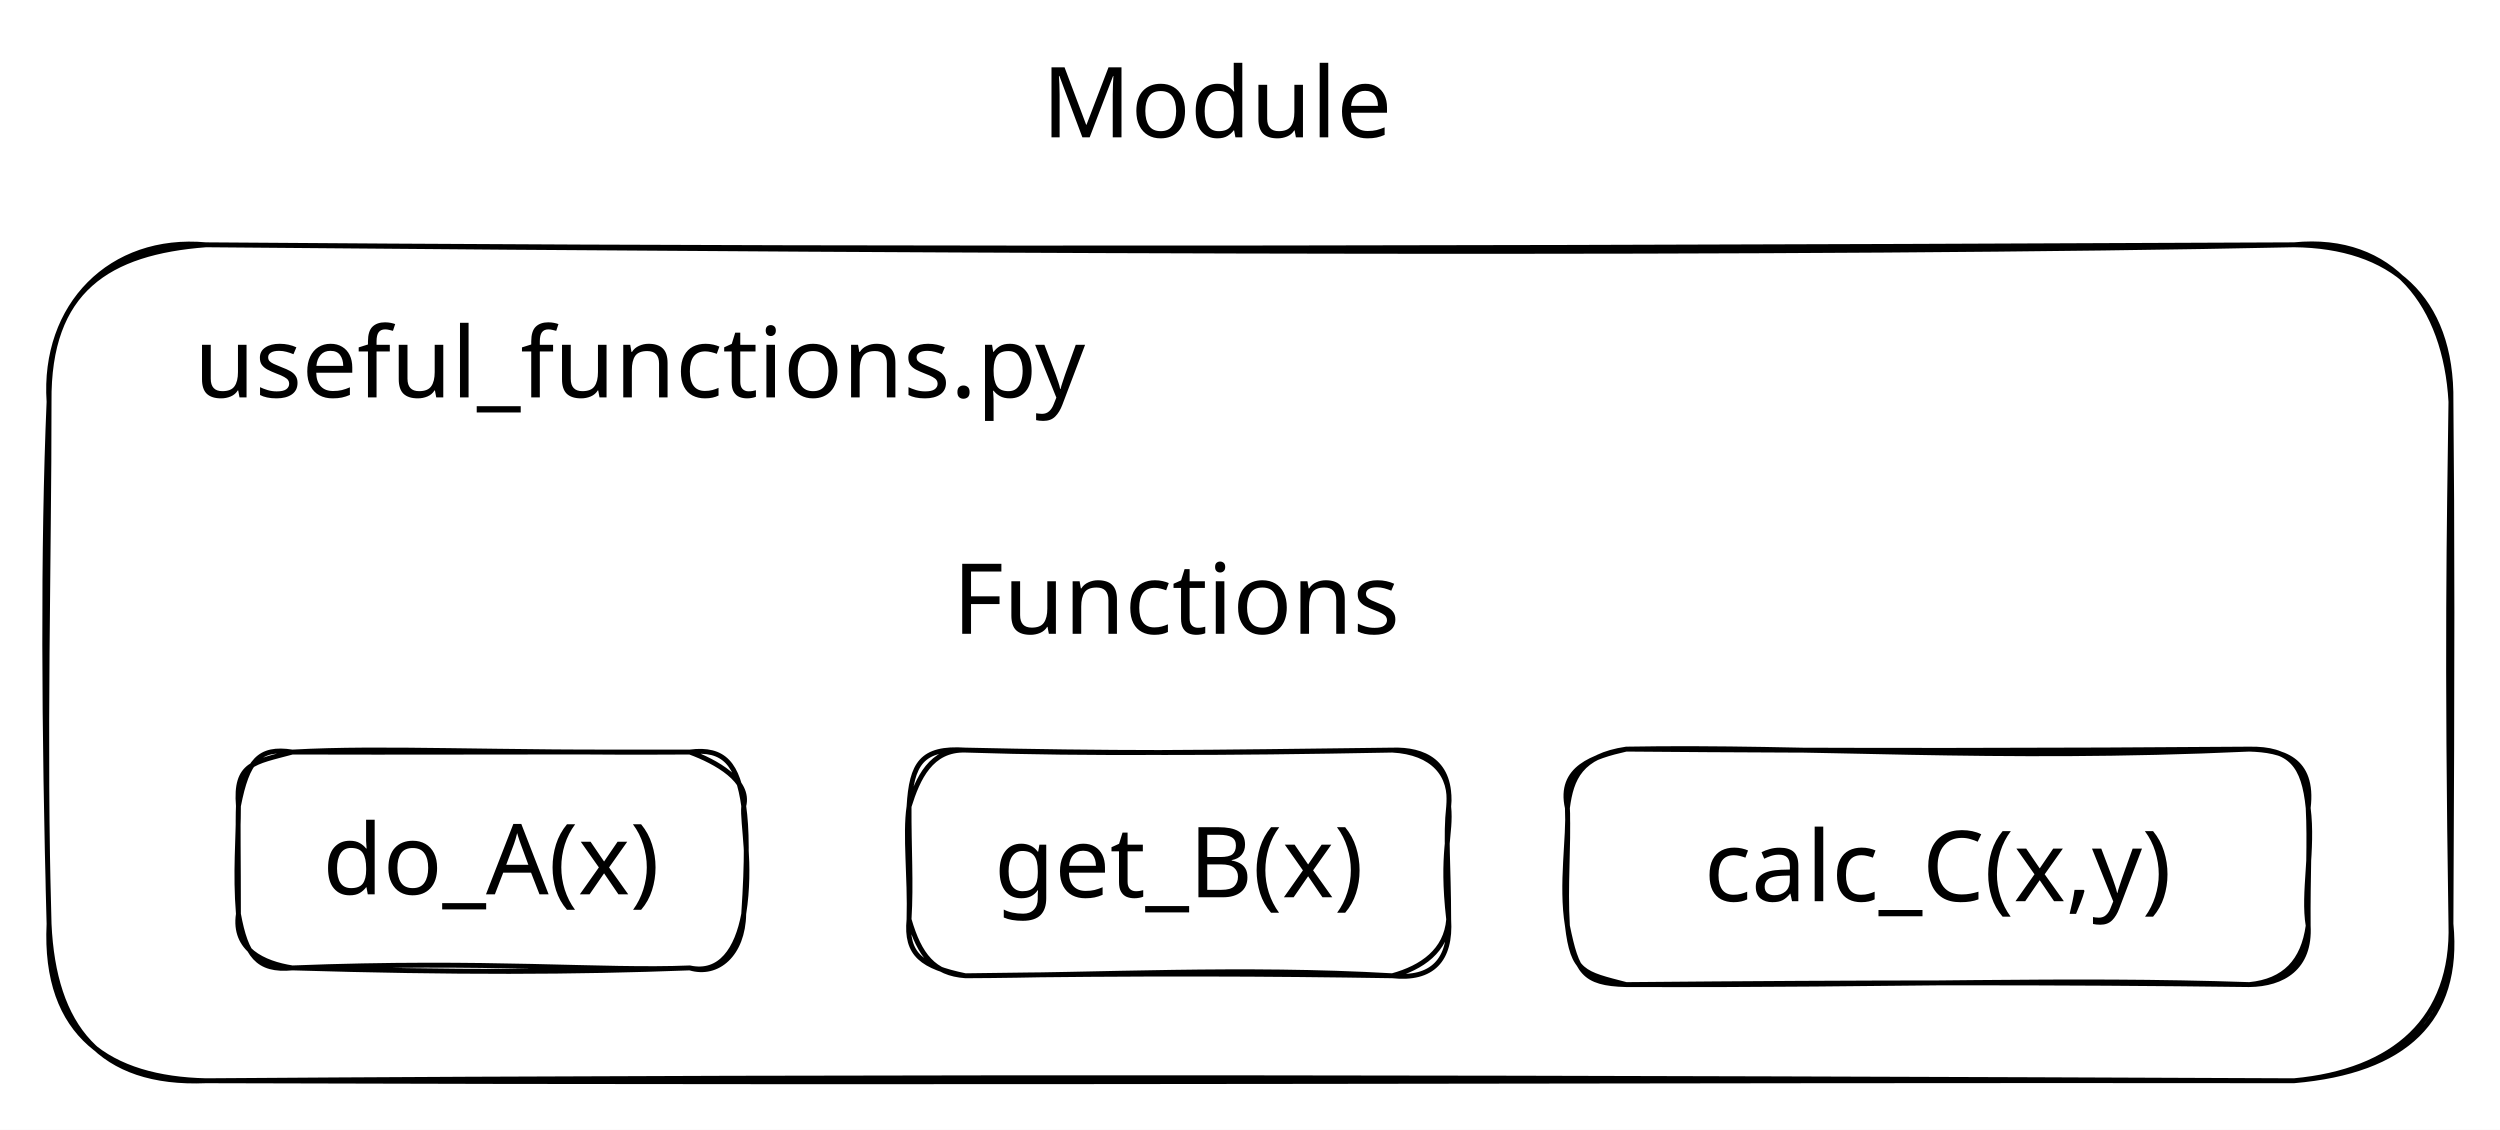
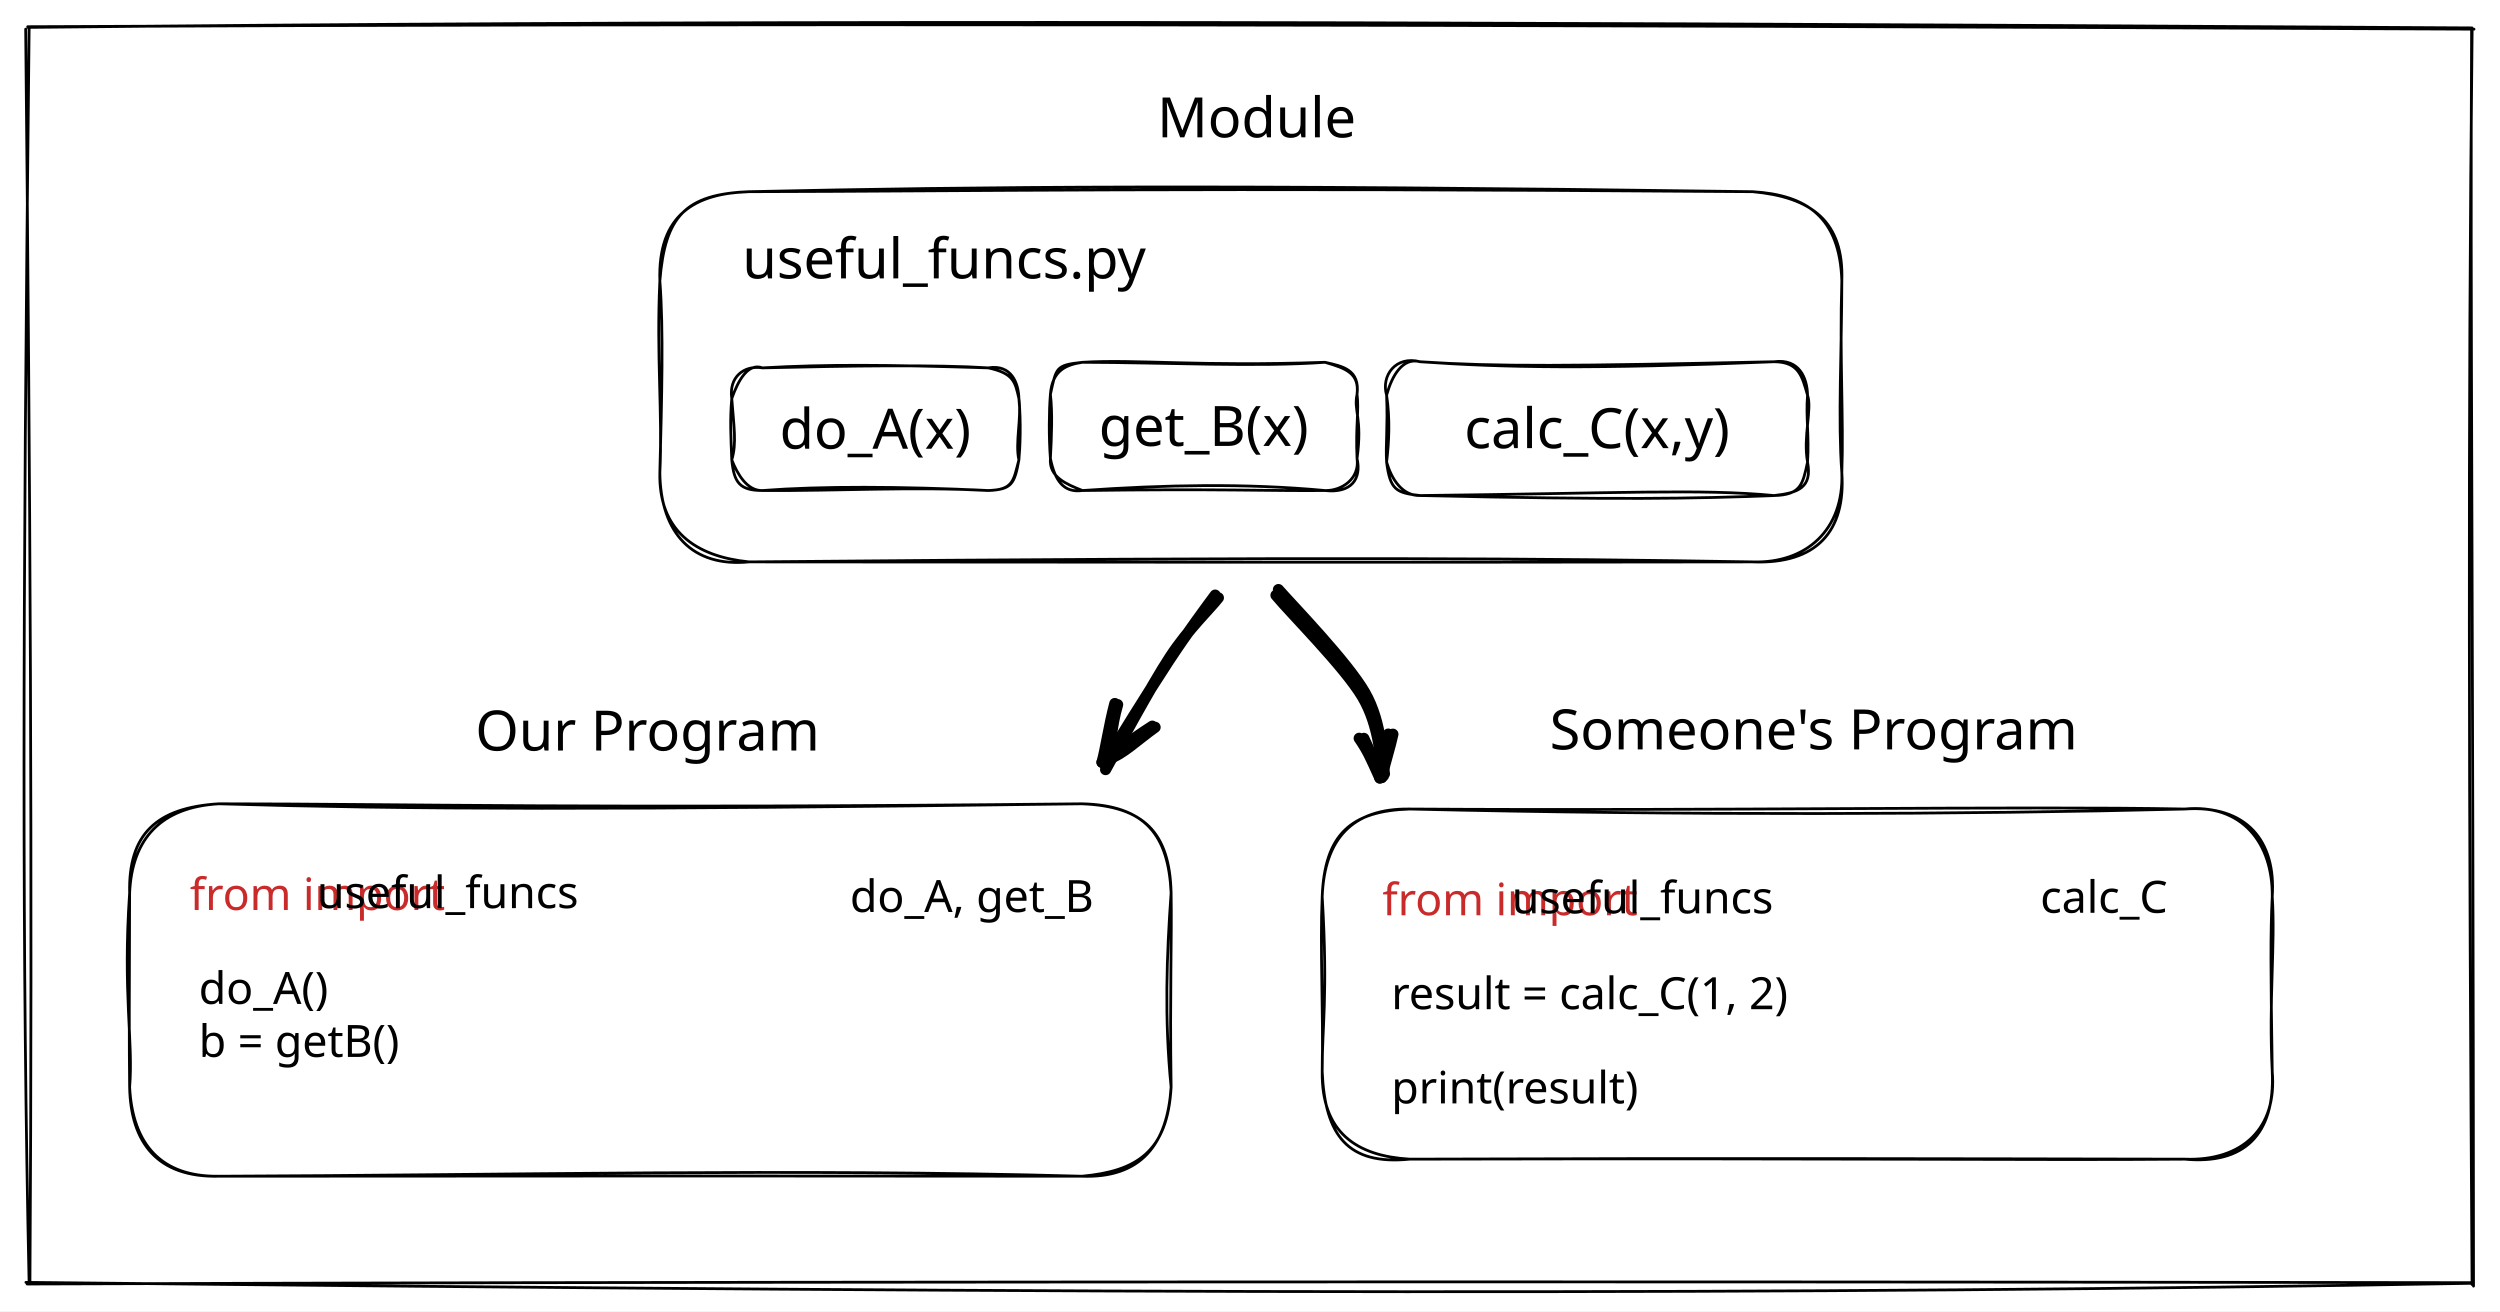
- <svg xmlns="http://www.w3.org/2000/svg" version="1.1" viewBox="0 0 509.6 230.3" width="509.6" height="230.3">
+ <svg xmlns="http://www.w3.org/2000/svg" version="1.1" viewBox="0 0 896.8 470.4" width="896.8" height="470.4">
  
-   eyJ2ZXJzaW9uIjoiMSIsImVuY29kaW5nIjoiYnN0cmluZyIsImNvbXByZXNzZWQiOnRydWUsImVuY29kZWQiOiJ4nN2ZW1PiSFx1MDAxOIbv/Vx1MDAxNVx1MDAxNnMzWzUy6XO3d+qq47g6Uk5ccltubVkxJ1wiIYk5XHUwMDAwOuV/3y9cdTAwMDGTkFx1MDAwMIOuUOxyQZE+pL/uPG+/X4efO7u7reQxtFr7uy1rbOiea0b6qPUpK1x1MDAxZlpR7Fx1MDAwNj5U4fw6XHUwMDBl0sjIW/aSJIz3P3/Ww7DtuMldXHUwMDEw9NtGMJh0szxrYPlJXGZccv+C693dn/l3ZaDIMlx1MDAxMt13PCvvkFeVY1x1MDAxMabqpZeBn4+LKMVcYmNGylx1MDAxNm78O4yXWCZU27pcdTAwMTdbZU1W1Iq/XHUwMDFmpMNuXHUwMDE4OF1cdTAwMTX2XHUwMDFjI1x1MDAxYZxFw245rO163nXy6E1mpVx1MDAxYr00qlx1MDAwNFx1MDAxNSdR0Le6rpn0stFr5UW/OIBVK3tFQer0fCuOZ/pcdTAwMDShbrjJY1amaUXpZFx1MDAxNfZ3y5IxXFxcdFxytaWmIU1JTrBEuKjN+lx1MDAxM1wi20IpSVx1MDAxONaYJmQ9rqPAXHUwMDBioiyuXHUwMDBmWv4pI7vTjb5cdTAwMDPh+WbRJol0P1x1MDAwZfVcYlx1MDAxZVjZbvQyY41cdTAwMTRlPct1elx0XHUwMDE0UlqOZ+XrLojgWFEhiopskPDMzFx1MDAxMfi7ujC+OV2YXHUwMDE3JkoqyLTkuVxmN2t/XFynqUrUXGZViTUu51BB4ObLeGA+Xfr3hHV8zY3NUVx1MDAxOI1aRbvn6a8yzjQ09Vx0UYhcdTAwMGIhiVLAXHUwMDFkL5nzXFy/XHUwMDBmlX7qeWVZYPRLXGJ3Klx1MDAxM2nQP1x1MDAxM2dcdTAwMTV8sVx1MDAxMHysIcpcdHytXHUwMDBl/vxZbzv4XGK1yWLwqdhcdTAwMTD4kja5x7zOPcyHS0mV9lx1MDAxYfBnqGlcdTAwMTD+nlx1MDAxMJbPOvCTa/dpXHUwMDAy0kzpiT5wvXxpi+KcTlhcdTAwMWYzuD34OP6tuoaxXHUwMDA1g9bukjU/8FxcJ1x1MDAwM7hlwDSsaIbtxFx1MDAwNU8pXHUwMDFhXGZcXNOs7vpcdTAwMDbEoMM9o7NVNusgclx1MDAxZNfXve+1XHUwMDEwl6ptuddwttBrXHUwMDE4x1TjwNzKkjuOj6OR37tSXHUwMDAzL2BcdTAwMGbWeSdcdTAwMWRfdbZdclx1MDAxMtyEKqWIVJxKSmTDa1x1MDAwML2imq5NclxiaU3N0abmQFxmjFBGyCs0t0GzMU/vb456XHUwMDA3X+473H1w+OVcdTAwMWT5w3a20WykWEg+QMAoUpitTP78WW87+ZQtI59uinzFm+DPMVx1MDAxYkjGXHUwMDE4XHUwMDE25H9pNo6V3Fx1MDAxZW7abX6xXdfdpojx7XbDMFokOiVcYoNcdTAwMDesVtdcdTAwMWO7XGL2TlL9mJEz/KXbTdxu7/HHtmtOXHTc5iAqhpBAUrBZyYHZYJBcdTAwMTJcdTAwMWPxNKFcdTAwMTFU2YDe3W1cdTAwMThqio7KuuhcdTAwMDSjXHUwMDE40tBXaW6DZsOfOuE5i0e39v2wn3ZcdTAwMTL7+irxttBsWMXHa9zDXG5LKoW2+sFm/qS3nXu5jHuqNsY9mcP9vJNccjwyXHUwMDBlXHUwMDA2+Zos679iNmBcdTAwMTHG7dHH8afHzfrNLzbsut9Uw3y75dDKXHUwMDE5uiY9qlGFuSQrK+/02opGQr/4ilxmfXRcdTAwMWVL+8/waW/blcc5aaNFysOEzSR5lVx1MDAxY/C9lUelanO4g1x1MDAxMjw7WSrV1CFcdTAwMTLawmimuqSUSsJhJus2pKVylbRyWFuTZ2AmXHUwMDE3gUskJlxcMbE6uezr8V63c/Bccj943s3luHtwdOX2tp5cXIWXvFx1MDAwNcZUtNfnXHUwMDEzuOJBpU803vxcIo1cblxmKZJ6XHUwMDA1jm+0XHTYrYigjL6Cu39nXHUwMDEzaWzZqXdrp76RXHUwMDAwfHE7fJxrXHUwMDE3SM10LdzAs+xkiVkkQbjIKWamVLeFeWG9SWBcYi3+n4UoyVx1MDAwNCQjq59GftzJwWnU6d7b/XPvanB9ZLBo6/9nkZy1XHUwMDE57LeCMclcdTAwMTSpmVx1MDAwM1KT91x1MDAwM5JcbnBRkOH6Xlx1MDAwMXAxR22soTbYezUwXHS1gaxcZuTGXHUwMDAwgHVlZaght4vATKspTFVhcqNcbptG8iZRkcXplqI88368umt5eym13fvQOFx1MDAxY1xmnc6oY9/ph9+2XlPgS1x1MDAxNMSAKUVU47iWcCneXHUwMDE2mznqqHknnaamkOSKY6JtwMLWfNJpaurkxSS2QVZlMFx1MDAxM2XtTF9MtPQwvE5gnYpUXHUwMDE1noBrTidb3rI1dK3RYVx1MDAxM4JcdTAwMGZ2/snumqs104WV573PO8//XHUwMDAwzdBHniJ9
+   eyJ2ZXJzaW9uIjoiMSIsImVuY29kaW5nIjoiYnN0cmluZyIsImNvbXByZXNzZWQiOnRydWUsImVuY29kZWQiOiJ4nOVcXFlz2shcdTAwMTZ+z6+gPFx1MDAwZjdTXHUwMDE1NL0vqZqHYMeO41x1MDAwNe9L7p1yySBAY4GwJIzxVP77PZJcdTAwMWRLaMGAjaLU6MFcdTAwMDatp1vn6+87p0/zz7tabS2YXGattY+1Neu+ZTp22zPHa1x1MDAxZsL9d5bn2+5cdTAwMDBcdTAwMGWR6LvvjrxWdGYvXGKG/sc//jCHQ6NrXHUwMDA31657Y7Tc/uNllmP1rUHgw4n/he+12j/R38SDPKtcdTAwMTWYg65jRVx1MDAxN0SH4mdRQdN7991B9FxcTLDGRGFcdTAwMWGfYftcdTAwMWLwvMBqw+GO6fhWfCTctXa/fz0+1t+cm1x1MDAxM3R0Rnfs7tZ9q1x1MDAxZj+2YzvOcTBxXHUwMDFlW2W2eiMvYZRcdTAwMWZ47o11breDXvj01P7n63xcdTAwMTd6Lb7Kc0fd3sDy/alr3KHZsoNJuFx1MDAwZqHnvY+98LFcdTAwMTbvuYdvQnFcdTAwMDMhhFx0QVx1MDAxMlFM+PPR8HpOpaGZVlRIijSXKbPWXcf1QrN+Q9FcdTAwMTZcdTAwMWJ2bbZuumDdoP18TuCZXHUwMDAzf2h68L7i88Y/XHUwMDFhjOJ+7ll2t1x1MDAxN8BOxuLnWVG3Y8VCO1xijlx1MDAxYlx1MDAxYj5luN2OXFzgr2THXGbaT1x1MDAxZPPDJ2KvoE97vsf2hud/TntT0qOmvCqw7uNGJFxcwL7tNkfDb9v7/ZHc+dwkaP+q/nXt+bzvT59iO0fDtvnoUVhIqahcdTAwMTZcdTAwMThcdTAwMTNcdTAwMTG/XHUwMDA0x1x1MDAxZdzAwcHIceJ9busmdsJ3iYZkvH/KzqTjK1Lo+IhqibDSem7Hz2911Vx1MDAxZF8zg1x1MDAxNzs+XHUwMDEz5Ti+Ylm/J1wi7fdcdTAwMDRpQVx1MDAwNVJULuD3U06TcfC39MH4VbuD4Nh+sFwik6f2bpp921x0ezbGeeSc0D9t9+rT+/vfk33oW/DQ1F3C0z85djf037VcdTAwMTY0w/KmXFw7sIFSnk/o2+12ctBvgVxyJtzT255nrHY9u2tcdTAwMGZM5yRl4kywzaZcdTAwMWGpi1x1MDAxMCck5ogxjedcdTAwMDbcw07rUlxcNvadLvc7wybt7dJrUnXASa1ccqK1JkJyqbJMw0PAaaUpVorJXHUwMDE1UlxyRlnIsVxm5LDiQivOsF5cdTAwMDByJVLNvXt0ve+61+e77cnZzdm225dqfUGqoZrGrVtcdTAwMTHVsIRjpFx1MDAxY19yjFxiZvNcdTAwMTNNfpsr7vdcbolZfs/K8nstsm6fZVx1MDAxYUZcdTAwMTSQXHJVi1xirFdcdTAwMTBcctVcZi3gga8jmq5cdTAwMTVcXDXKZppcdTAwMTfG6jTTPNu4PNXwhFx1MDAxM6XFXHUwMDFkVlhcdTAwMGKNxPxcXKNa3dvN/tlccjlcdTAwMWFhbV44h9c7N+OqY05jbYCCXHUwMDA10USlguaSacxcdTAwMDHXSNB+SFxuXHUwMDAyIyDjK8NcdTAwMWPmOFx1MDAwYjqm0qDjXHUwMDAy2F9cdTAwMTFe0ahmKFx1MDAwZf/u13ft8zq+6m5cdTAwMGVcdTAwMGa924f6YEGqkVxmx2PNiqhGIFxc5PhMXHUwMDExXHUwMDEw80zIuf0+v9FV93sy0+8hqCnJ72mO3+eRXHLmXHUwMDE0S1xcUlSzoFx1MDAwZr6ObIBcIlpX6+/vP0zK5ZtcdTAwMTfG6zTfJM1cXJ5yWFwiVZNCXHUwMDFlXHUwMDA0PlxcIcbnz6N1m1x1MDAwN7dcdTAwMDOnftL1tb1cdTAwMDEv+IStN92qI09wbWBAXHUwMDFlx+DPSk6LPCbZNPDoypDHXGKbyuflpFx1MDAxNzAlhsxcdTAwMTWkT7CkoEeZ4GhcdTAwMTFYviFcdTAwMWQ9esHEvnOa63b92y4+uWjaR3uK7Z5Os9NcdTAwMGbXND3PXHUwMDFkJ/jow6z7Nkf7arJ+uKVcdTAwMWGX31hAvlmtvy9u57vvSzzHXHUwMDEw11x1MDAxYcv45a6I50hx9o5yXHLvnpP50XbBUUvcdvb1w0B26373Yu/0br/yaFPKUODlSCtBXHT48DTclDBUmNujklx1MDAxMo1RYtR/c6KTKlx1MDAwYjCSzVtcdTAwMGLMXHUwMDA0I2SRXFzCkkTHMFx1MDAxMVx1MDAxME6SXHUwMDA1nPB1RDfyrc7IueqMXHUwMDA2Ld9cdTAwMThOcskukUSZXCI7x+pcdTAwMDQzqC5wh0U8N9WcNKmlTVpcbmWYXHUwMDE1Ji6YJlxi0I7nj6LuKN/sXGb2vvj9xsZ419my727RadVRpqg0YETTknPFNU2TXHUwMDFhXHUwMDFjJYAyQpRSWNHVgSyh2mOMZVhLXHUwMDExLIBbRVx0YpIh+EuUXFxcdTAwMTHGcFx1MDAwNmN7bnuUVF5JaKlSofVkyfJSXHUwMDExq8JEOMGIckzRXHUwMDAyU09B8/PX8/Ot9p113Fx1MDAxYvBdjfxJc6/yuNKiQICF11x1MDAwYjhKXHUwMDAwL4xIwlx1MDAwNNJsZbiiXGZcdTAwMTXYXHUwMDExa0XCXHJcdTAwMDFcdTAwMGZcdTAwMTFcdTAwMTJTXHUwMDA1f1Qmd1x1MDAwMfTKOShcdTAwMTLxk5JcdTAwMTevVosvqzqIXHUwMDFjXHRdXHUwMDA07MvxXHItzF5IjUHXac7nxsWR2MDfvnqf71x1MDAxMTpAPU+fXtZcdTAwMWKfqo5cdTAwMGItlcHA2Vx1MDAxNGfAsElfi3DBRaj5XHUwMDEwU4pMRy1vrely52QzfIOlJuD1kr6dqPtpXHUwMDFlXHUwMDBl/Fx1MDAwZZFDaXR27PYtd2D9x69cdTAwMWR4btcz+1VgtqxRy8GYXHUwMDE38pvmVHBcZlieXHUwMDFixpPDL/u32Gmbh5OtnXpXd53bkVN5XHUwMDE4Y2XQwiSkxI/TwEpcdTAwMDJ+tEhcdTAwMTJKXG7HLU1MYi6PY0JydGNcIlx1MDAxMnnCseSKUqZcdTAwMTI5mVXGZopRrl5cdLREPPtCbNbx3H5tarP7Q9dcdTAwMGLy8cZLxVuhbTNh9zi25eCOJSpW0rNeXHUwMDEyolx1MDAxNMawWFx1MDAwMHgzR9uFgJfWbyvUlVxuhbk/0CuhjuYp4Fx0gGUo5bRcdTAwMDQmXSF9UkA/ZVx1MDAxMFx1MDAxZFx1MDAwMk8zjmRcdTAwMGWZXG5hYCpcdTAwMTlcZodSaM6y+Vx1MDAxMsVcYuWci0UwmdWU5GVN+ZaqL9Gjplx1MDAxNzTsQdtcdTAwMWV0p1xye6pX3Z4jz1x1MDAxZIG7NVxurURcdTAwMDYhmDNcdTAwMDXBXHUwMDAwpVx1MDAwMlSSXHUwMDE0ibO65jA0XHUwMDFhXHUwMDFiiCOIgInQXHUwMDEwOmihM423XHUwMDA27ZeNmlx1MDAxZFAlXHUwMDFmx1x1MDAwNGFcdTAwMWFTjUE+QHCQY3dcdTAwMWTCXHUwMDBiXCLCmVx1MDAxN0aU4lx1MDAwMmRsxijH9IN1t9+3XHUwMDAz6PxcdTAwMDPXXHUwMDFlXHUwMDA06U6OevNTXGL7nmVmRlx1MDAxNWhU8lh6fFx1MDAxOIZ3nNZW8adajJ/oy/Pnvz7knk1J8vSwYFx0Nlxu0Vx1MDAxY4NRXfJcdTAwMTcvL1x1MDAwMka4ZSBcdTAwMTHf7V3y/8JzolwivTOuXHUwMDA10PBSgPjmj7bvPt/o085cdEd3jSHZb1x1MDAxYzjB6aRV9VFcdTAwMTFcIolo3KNCXHUwMDEwXHUwMDFjlrZMy5FcdTAwMTXOxeBEXCJjhlx1MDAwMFx1MDAwMcMkhzdfQnKYaklFsrR31Vx1MDAwMsSz/JFcdTAwMTPU/qw9zTPiXHUwMDBmNZI/XHUwMDFmWrL6yDdsKYjxQohcdEQlZljNnyduS3Rws0PP7zaPt5z17Z1DTq6GvzjC1GO262XB/2q85c52ZvCGNUgkUIOIl1x1MDAwMjhQXHUwMDEyujzFP/SA8N4/enclgDZt0FJcdTAwMDDThVx1MDAxMTXIXHUwMDBmzblcInh+XHUwMDBlXHUwMDFif9nxm1tnO5Oztlxcdy78+6C+9aXyIbVgMzLGMlT2XHUwMDA01Fx1MDAxZmaMIY1XiDCclyPOXCKMgjhEYGg5MTX0iX5tXHUwMDE16fxcYktOLlZcdTAwMDFgU/Ysh6/CiU6sXHUwMDE5jNpygXKCL3g4fHAv5HZw4D3wr5dbdcKPq1x1MDAwZS9wa1x1MDAxNqWsXHUwMDEwoSw9z1x1MDAxOaJcdTAwMGL0eIg+KlGSNd5cdTAwMWFdPKeWIFx1MDAwYi6CwuQ4RFQlJaykXHUwMDEwrDRwPaqxKsDqyZKlXHUwMDAwRVhxXHUwMDA1NtWKc0Lo/LkovKXYeG/sulx1MDAxYp3GyaG/03M2z8+rXHUwMDBlKa7JVHicnsuRXHUwMDA2XHUwMDAxTCmJKEJErzBcdTAwMDbL04TZyZyQrlx1MDAxOJO4XHUwMDA0SchcdTAwMTDQlVx1MDAxNuXNtjRHXpXmWZLmzETX7PV0xbXe8MoxpVTT+cOum95Xd1x1MDAxZF1cXFx1MDAxZFx1MDAxZT9Ir8/bp1x1MDAwN8FF5ctcYphQqVxm1DTGNHBcdTAwMWGoQjiMtMYkbdhcdTAwMWJmfCWN6oQw41x1MDAxY1x1MDAxNVx1MDAxNVx1MDAxMlD6UiFcdTAwMDHW8NJcdTAwMDT6WWu7f92y07BkXHUwMDA2kUVcdTAwMTTwcqyGiyGnXHQnXGLLXHUwMDA1ZliCL3vNxsb4sDGa3Fxu+6C+2V73rypcdTAwMGY5jWZUxEksI6VcdTAwMThG/YokyeQnTW1iXHUwMDExLSwsYzFf6ISMoNeur/g3T21cdTAwMTZcdTAwMTdcdTAwMDZcdTAwMTWrSaWEoiAmXHUwMDE3WNd0cE+txtaF2rg17bPLs6P2xeSg6lx1MDAxOUamaX7tz2Ncblx1MDAxZlx1MDAxYjhcZtBcdTAwMDRWnFwiUu5cdTAwMTJamiEyXHUwMDEw90C3rIzwXGZcdMGxLC88i35cdTAwMDfh9/9ccq5rf9a6VtB4n59ipKxUuOVYtVx1MDAxY9CEKlx1MDAwMppcdTAwMGVdXHUwMDBmUzw/zrY6xLLOe5dcdTAwMWKDI9s0hyfb3fPOYdX5jVNRvIpJ4tKWXHUwMDBmzpdmZJKGP1xitFCVwPKJXHUwMDEwLfirS+T+zVlGXFw8T4a5XCKcs+RcdTAwMDLol+B1eoaPOr2xc9G737NvWp9Yrykrn2eUREZcdTAwMDWuYTFcdTAwMTKM3TlpfFxm+KJcdTAwMDQxylb6Y1vzwYtcdFxuRrIyclwiMLRiqV+7oGIxXCL7UIt+bKFcbuhKmjNcdTAwMTNcXIXlb4LNWFZcdTAwMTGm8KWcP4k/O1itqEZUXFxcdTAwMTlaXHUwMDAwSVx0XHUwMDBlcpEjNlx1MDAwNS5BkEGY5FpxXHUwMDFjRstkZehiXHUwMDEwXCIyoEhElGZISpYjXHUwMDFhXHUwMDA1NqhcdTAwMTThQmAgVCFV9teHJIxcdTAwMTEg7PVcIuB741xuuMXTXG6JPn3bXG64Olx1MDAwMllcIlxi9ChGhFx1MDAxMqZ47M2155o0YlxiXHUwMDFkzlZgQlx1MDAwNUhcdTAwMTgpMq2fq1x1MDAwNG52MjD5OFx0XHUwMDExieZgkYbQl7JcdTAwMWPDwVx1MDAxN1xiUlx1MDAxNFx1MDAxY1x1MDAwMlRTuDo4m576lSrg6lhOVXrEXG4x3Fxink6OvHi3YqiEW1x1MDAwNiTx/d4l/y+VP1Yz0scknJeQev5cXFbrbLc3Rqf98ddztk38/dt2ozmqulx1MDAxOIHhxVxiZzWRYkxcdTAwMTKRUGfR6k7MXHLoXHUwMDA2eJVUMCXUXG7XUCtZVCBcdTAwMTT/ZFx1MDAwZUdcdTAwMDXC6UfBMNVcdTAwMTK2MmroXHUwMDE4KFx1MDAxNVx1MDAwNlx1MDAxZbvAuPjopu+egLBmXHUwMDBlh8dcdTAwMDHc8nlcZlx1MDAwMmPt9pOGiW+zdmdb40a2M3/rRFsoXHUwMDE0XCLXXHUwMDBm/cuKxv/v777/XHUwMDFmKVx1MDAwYrArIn0=
  <defs>
    <style class="style-fonts">
      @font-face {
        font-family: "Virgil";
        src: url("https://unpkg.com/@excalidraw/excalidraw@0.14.2/dist/excalidraw-assets/Virgil.woff2");
      }
      @font-face {
        font-family: "Cascadia";
        src: url("https://unpkg.com/@excalidraw/excalidraw@0.14.2/dist/excalidraw-assets/Cascadia.woff2");
      }
    </style>
  </defs>
-   <rect x="0" y="0" width="509.6" height="230.3" fill="#ffffff" />
-   <g stroke-linecap="round" transform="translate(48.60016 153.2999) rotate(0 51.5 22)">
-     <path d="M11 0 M11 0 C34.08 0.08, 54.16 -0.05, 92 0 M11 0 C29.97 -1.05, 50.09 0.25, 92 0 M92 0 C99.07 -0.93, 101.81 2.52, 103 11 M92 0 C97.35 1.96, 104.33 5.84, 103 11 M103 11 C102.68 14.52, 104.62 22.73, 103 33 M103 11 C103.64 15.57, 103.75 21.65, 103 33 M103 33 C101.67 40.2, 98.23 45.36, 92 44 M103 33 C102.86 41.23, 97.67 45.71, 92 44 M92 44 C74.08 44.74, 51.14 42.43, 11 44 M92 44 C68.62 44.9, 44.15 44.99, 11 44 M11 44 C3.81 44.7, 1.54 41.34, 0 33 M11 44 C5.13 43.08, -1.1 40.27, 0 33 M0 33 C0.01 22.33, -0.14 13.83, 0 11 M0 33 C-0.69 24.64, 0.02 17.5, 0 11 M0 11 C1.8 1.77, 4.2 -1.07, 11 0 M0 11 C-0.72 2.28, 3.14 2.13, 11 0" stroke="#000000" stroke-width="1" fill="none" />
+   <rect x="0" y="0" width="896.8" height="470.4" fill="#ffffff" />
+   <g stroke-linecap="round" transform="translate(262.5002 131.9623) rotate(0 51.5 22)">
+     <path d="M11 0 M11 0 C42.07 -0.73, 73.68 -1.21, 92 0 M11 0 C34.22 -1.32, 55.48 -1.13, 92 0 M92 0 C101.17 1.98, 101.65 5.08, 103 11 M92 0 C100.6 -1.42, 102.88 5.87, 103 11 M103 11 C104.02 17.82, 101.6 27.05, 103 33 M103 11 C103.83 19.69, 103.39 28.96, 103 33 M103 33 C101.42 41.75, 100.36 43.63, 92 44 M103 33 C101.02 40.54, 101.01 43.75, 92 44 M92 44 C60.79 42.5, 31.75 42.39, 11 44 M92 44 C65.14 42.53, 37.57 44.2, 11 44 M11 44 C2.92 43.98, 0.8 41.27, 0 33 M11 44 C5.51 44.18, 2.01 38.08, 0 33 M0 33 C1.82 27.15, 0.71 20.76, 0 11 M0 33 C-0.32 24.87, -0.68 18.47, 0 11 M0 11 C-1.12 3.37, 4.31 -1.06, 11 0 M0 11 C2.23 4.65, 5.8 -1.92, 11 0" stroke="#000000" stroke-width="1" fill="none" />
  </g>
-   <g transform="translate(58.10016 162.2999) rotate(0 42 13)">
+   <g transform="translate(272.0002 140.9623) rotate(0 42 13)">
    <text x="42" y="20" font-family="Cascadia, Segoe UI Emoji" font-size="20px" fill="#000000" text-anchor="middle" style="white-space: pre;" direction="ltr">do_A(x)</text>
  </g>
-   <g stroke-linecap="round" transform="translate(185.3 152.9) rotate(0 55 23)">
-     <path d="M11.5 0 M11.5 0 C39.26 0.63, 62.7 0.69, 98.5 0 M11.5 0 C37.57 0.87, 61.92 0.44, 98.5 0 M98.5 0 C104.88 -0.21, 110.74 2.33, 110 11.5 M98.5 0 C106.82 0.45, 110.72 5.11, 110 11.5 M110 11.5 C110.58 17.15, 108.42 20.71, 110 34.5 M110 11.5 C109.32 17.66, 109.99 23.35, 110 34.5 M110 34.5 C109.52 40.89, 104.54 44.35, 98.5 46 M110 34.5 C110.52 42.8, 106.64 46.89, 98.5 46 M98.5 46 C67.55 44.23, 39.22 45.9, 11.5 46 M98.5 46 C73.28 45.6, 47.75 45.47, 11.5 46 M11.5 46 C2.66 44.16, -0.7 41.72, 0 34.5 M11.5 46 C5.07 45.55, 2.14 41.86, 0 34.5 M0 34.5 C0.25 25.88, -0.86 17.28, 0 11.5 M0 34.5 C0.45 27.07, -0.04 20.13, 0 11.5 M0 11.5 C1.78 5.78, 4.46 -0.21, 11.5 0 M0 11.5 C0.52 2.8, 2.5 -0.6, 11.5 0" stroke="#000000" stroke-width="1" fill="none" />
+   <g stroke-linecap="round" transform="translate(376.8 129.9624) rotate(0 55 23)">
+     <path d="M11.5 0 M11.5 0 C31.02 -1.17, 52.77 1.57, 98.5 0 M11.5 0 C42.1 0.08, 74.25 1.75, 98.5 0 M98.5 0 C104.81 1.41, 111.1 2.6, 110 11.5 M98.5 0 C106.04 2.2, 110.89 3.89, 110 11.5 M110 11.5 C108.71 17.56, 111.99 19.87, 110 34.5 M110 11.5 C110.77 17.32, 109.44 22.58, 110 34.5 M110 34.5 C111.03 41.8, 104.44 46.18, 98.5 46 M110 34.5 C111.68 41.92, 107.9 47.06, 98.5 46 M98.5 46 C70.01 43.35, 41.12 43.93, 11.5 46 M98.5 46 C79.48 46.21, 60.72 45.31, 11.5 46 M11.5 46 C4.64 46.94, 1.6 42.33, 0 34.5 M11.5 46 C5.84 43.75, -0.55 41.23, 0 34.5 M0 34.5 C0.42 26.24, 0.77 18.27, 0 11.5 M0 34.5 C-0.59 26.85, -0.49 17.47, 0 11.5 M0 11.5 C0.64 2.78, 5.77 0.86, 11.5 0 M0 11.5 C2.14 1.91, 1.79 1.02, 11.5 0" stroke="#000000" stroke-width="1" fill="none" />
  </g>
-   <g transform="translate(192.3 162.9) rotate(0 48 13)">
+   <g transform="translate(383.8 139.9624) rotate(0 48 13)">
    <text x="48" y="20" font-family="Cascadia, Segoe UI Emoji" font-size="20px" fill="#000000" text-anchor="middle" style="white-space: pre;" direction="ltr">get_B(x)</text>
  </g>
-   <g stroke-linecap="round" transform="translate(319.5 152.7) rotate(0 75.5 24)">
-     <path d="M12 0 M12 0 C49.25 -0.67, 86.52 2.43, 139 0 M12 0 C56.28 0.39, 101.7 0.29, 139 0 M139 0 C147.38 -0.12, 150.13 3.22, 151 12 M139 0 C145.65 0.21, 152.23 1.9, 151 12 M151 12 C152.08 20.36, 149.89 29.43, 151 36 M151 12 C151.37 19, 150.92 25.81, 151 36 M151 36 C150 43.21, 146.21 47.3, 139 48 M151 36 C151.47 44.59, 145.86 47.91, 139 48 M139 48 C101.48 46.71, 69.08 48.18, 12 48 M139 48 C100.13 47.51, 61.71 47.55, 12 48 M12 48 C3.17 47.78, 1.92 45.36, 0 36 M12 48 C3.29 45.73, 1.11 45.55, 0 36 M0 36 C-1.38 27.57, 0.38 17.8, 0 12 M0 36 C-0.5 27.74, 0.29 20.32, 0 12 M0 12 C-1.84 3.81, 5.33 1.51, 12 0 M0 12 C0.8 5.94, 2.64 1.39, 12 0" stroke="#000000" stroke-width="1" fill="none" />
+   <g stroke-linecap="round" transform="translate(497.4001 129.7624) rotate(0 75.5 24)">
+     <path d="M12 0 M12 0 C41.92 2.12, 73.88 2.71, 139 0 M12 0 C39.97 1.85, 65.43 1.57, 139 0 M139 0 C148.1 -1.23, 150.89 5.92, 151 12 M139 0 C147.89 0.06, 149.02 5.16, 151 12 M151 12 C152.71 16.97, 149.34 26.85, 151 36 M151 12 C150.34 19.97, 151.64 26.34, 151 36 M151 36 C149.27 44.18, 148.46 47.78, 139 48 M151 36 C152.73 45.06, 147.78 47.06, 139 48 M139 48 C112.85 45.51, 83.64 47.2, 12 48 M139 48 C110.44 49.12, 83.04 49.6, 12 48 M12 48 C5.6 48.16, 1.75 42.04, 0 36 M12 48 C3.45 47.07, 1.26 45.99, 0 36 M0 36 C0.89 28.63, 1.26 20.44, 0 12 M0 36 C-0.4 29.77, 0.48 23.3, 0 12 M0 12 C1.94 4.86, 5.86 -1.67, 12 0 M0 12 C-2.04 5.02, 3.23 -2.28, 12 0" stroke="#000000" stroke-width="1" fill="none" />
  </g>
-   <g transform="translate(329.5 163.7) rotate(0 65.5 13)">
+   <g transform="translate(507.4001 140.7624) rotate(0 65.5 13)">
    <text x="65.5" y="20" font-family="Cascadia, Segoe UI Emoji" font-size="20px" fill="#000000" text-anchor="middle" style="white-space: pre;" direction="ltr">calc_C(x,y)</text>
  </g>
-   <g stroke-linecap="round" transform="translate(10 49.90001) rotate(0 244.8 85.2)">
-     <path d="M32 0 M32 0 C197.41 1.46, 362.23 2.08, 457.6 0 M32 0 C131.7 0.74, 231.26 1.02, 457.6 0 M457.6 0 C477.74 -1.99, 488.51 12.48, 489.6 32 M457.6 0 C477.21 0.2, 489.9 10.52, 489.6 32 M489.6 32 C489.25 58.24, 488.73 82.36, 489.6 138.4 M489.6 32 C489.86 58.41, 489.87 84.63, 489.6 138.4 M489.6 138.4 C490.21 157.8, 478.04 168.51, 457.6 170.4 M489.6 138.4 C491.51 158, 480.21 168.46, 457.6 170.4 M457.6 170.4 C316.74 169.81, 174.68 169.39, 32 170.4 M457.6 170.4 C327.27 170.23, 196.95 170.94, 32 170.4 M32 170.4 C10.31 171.32, 0.94 159.26, 0 138.4 M32 170.4 C12.59 169.96, -1.11 161.34, 0 138.4 M0 138.4 C-1.06 98.82, -1.27 61.8, 0 32 M0 138.4 C-1.09 101.35, 0.02 63.65, 0 32 M0 32 C-0.23 9.16, 12.14 1.52, 32 0 M0 32 C-1.31 12.36, 12.58 -1.78, 32 0" stroke="#000000" stroke-width="1" fill="none" />
+   <g stroke-linecap="round" transform="translate(236.7 68.76245) rotate(0 212.0001 66.39996)">
+     <path d="M32 0 M32 0 C110.11 -0.15, 185.73 -1.58, 392 0 M32 0 C115.1 -1.81, 199.4 -2.65, 392 0 M392 0 C413.23 1.92, 424.78 10.72, 424 32 M392 0 C411.35 1.16, 423.27 9.05, 424 32 M424 32 C423.16 58.54, 424.7 82.24, 424 100.8 M424 32 C423.97 56.79, 422.59 82.03, 424 100.8 M424 100.8 C425.46 121.91, 414.84 133.72, 392 132.8 M424 100.8 C424.78 121.2, 411.29 133.43, 392 132.8 M392 132.8 C316.76 131.57, 242.69 130.92, 32 132.8 M392 132.8 C252.16 133.07, 112.32 132.82, 32 132.8 M32 132.8 C12.41 130.84, -0.48 121.32, 0 100.8 M32 132.8 C11.93 134.79, 0.26 122.84, 0 100.8 M0 100.8 C1.01 79.87, -1.26 58.84, 0 32 M0 100.8 C0.7 74.17, 1.35 49.04, 0 32 M0 32 C1.86 9, 8.89 0.89, 32 0 M0 32 C-0.77 8.39, 12.48 0.56, 32 0" stroke="#000000" stroke-width="1" fill="none" />
  </g>
-   <g transform="translate(39.60016 62.00002) rotate(0 112.5 12)">
-     <text x="0" y="19" font-family="Cascadia, Segoe UI Emoji" font-size="20px" fill="#000000" text-anchor="start" style="white-space: pre;" direction="ltr">useful_functions.py</text>
+   <g transform="translate(266.3002 80.86246) rotate(0 89 12)">
+     <text x="0" y="19" font-family="Cascadia, Segoe UI Emoji" font-size="20px" fill="#000000" text-anchor="start" style="white-space: pre;" direction="ltr">useful_funcs.py</text>
  </g>
-   <g transform="translate(212.4 10) rotate(0 33.5 12.5)">
+   <g transform="translate(415.1001 31.26246) rotate(0 33.5 12.5)">
    <text x="0" y="18" font-family="Virgil, Segoe UI Emoji" font-size="20px" fill="#000000" text-anchor="start" style="white-space: pre;" direction="ltr">Module</text>
  </g>
-   <g transform="translate(194.2001 111.2) rotate(0 45.5 12.5)">
-     <text x="0" y="18" font-family="Virgil, Segoe UI Emoji" font-size="20px" fill="#000000" text-anchor="start" style="white-space: pre;" direction="ltr">Functions</text>
+   <g stroke-linecap="round" transform="translate(474.3 290.2125) rotate(0 170.4 62.80003)">
+     <path d="M31.4 0 M31.4 0 C140.12 0.72, 251.01 -1.14, 309.4 0 M31.4 0 C130.11 2.33, 229.99 1.99, 309.4 0 M309.4 0 C331.59 -1.58, 342.21 11.49, 340.8 31.4 M309.4 0 C329.91 -1.98, 341.01 12.14, 340.8 31.4 M340.8 31.4 C341.95 48.74, 339.5 68.25, 340.8 94.2 M340.8 31.4 C340.16 44.53, 340.23 56.96, 340.8 94.2 M340.8 94.2 C342.58 114.39, 330.31 126.4, 309.4 125.6 M340.8 94.2 C341.88 116.98, 330.52 127.61, 309.4 125.6 M309.4 125.6 C254.06 126.06, 197.2 125.21, 31.4 125.6 M309.4 125.6 C227.84 125.46, 144.89 125.19, 31.4 125.6 M31.4 125.6 C12.05 124.48, -0.3 115.77, 0 94.2 M31.4 125.6 C9.25 127.83, 0.99 117.27, 0 94.2 M0 94.2 C-0.12 78.62, 2.13 67.48, 0 31.4 M0 94.2 C0.46 71.97, -0.83 49.71, 0 31.4 M0 31.4 C0.85 9.11, 10.2 0.68, 31.4 0 M0 31.4 C0.82 10.81, 10.68 -0.3, 31.4 0" stroke="#000000" stroke-width="1" fill="none" />
+   </g>
+   <g transform="translate(555.9002 250.8125) rotate(0 92 12.5)">
+     <text x="0" y="18" font-family="Virgil, Segoe UI Emoji" font-size="20px" fill="#000000" text-anchor="start" style="white-space: pre;" direction="ltr">Someone's Program</text>
+   </g>
+   <g transform="translate(495.9001 313.3124) rotate(0 113.5 9.5)">
+     <text x="0" y="15" font-family="Cascadia, Segoe UI Emoji" font-size="16px" fill="#c92a2a" text-anchor="start" style="white-space: pre;" direction="ltr">from              import</text>
+   </g>
+   <g stroke-linecap="round">
+     <g transform="translate(457.5002 212.6125) rotate(0 19.16722 33.06873)">
+       <path d="M1.1 -1.12 C6.49 5, 25.76 24.82, 32.1 35.84 C38.43 46.85, 38.2 60.09, 39.13 64.97 M0.22 0.91 C5.47 7.29, 24.77 26.5, 31.2 37.29 C37.62 48.08, 37.71 60.93, 38.78 65.67" stroke="#000000" stroke-width="4" fill="none" />
+     </g>
+     <g transform="translate(457.5002 212.6125) rotate(0 19.16722 33.06873)">
+       <path d="M30.07 52.22 C33.25 56.89, 34.02 58.86, 37.48 66.47 M31.74 52.26 C33.7 56.3, 35.14 60.27, 38.11 66.32" stroke="#000000" stroke-width="4" fill="none" />
+     </g>
+     <g transform="translate(457.5002 212.6125) rotate(0 19.16722 33.06873)">
+       <path d="M40.49 50.72 C40.72 55.91, 38.53 58.3, 37.48 66.47 M42.16 50.76 C41.21 55.22, 39.73 59.61, 38.11 66.32" stroke="#000000" stroke-width="4" fill="none" />
+     </g>
+   </g>
+   <mask />
+   <g transform="translate(499.1001 347.0124) rotate(0 99.5 9.5)">
+     <text x="0" y="15" font-family="Cascadia, Segoe UI Emoji" font-size="16px" fill="#000000" text-anchor="start" style="white-space: pre;" direction="ltr">result = calc_C(1, 2)</text>
+   </g>
+   <g transform="translate(499.1001 380.8124) rotate(0 62 9.5)">
+     <text x="0" y="15" font-family="Cascadia, Segoe UI Emoji" font-size="16px" fill="#000000" text-anchor="start" style="white-space: pre;" direction="ltr">print(result)</text>
+   </g>
+   <g transform="translate(542.3 312.6375) rotate(0 57.5 9.5)">
+     <text x="0" y="15" font-family="Cascadia, Segoe UI Emoji" font-size="16px" fill="#000000" text-anchor="start" style="white-space: pre;" direction="ltr">useful_funcs</text>
+   </g>
+   <g transform="translate(731.9 312.4374) rotate(0 29 9.5)">
+     <text x="0" y="15" font-family="Cascadia, Segoe UI Emoji" font-size="16px" fill="#000000" text-anchor="start" style="white-space: pre;" direction="ltr">calc_C</text>
+   </g>
+   <g transform="translate(170.5 251.2374) rotate(0 62 12.5)">
+     <text x="0" y="18" font-family="Virgil, Segoe UI Emoji" font-size="20px" fill="#000000" text-anchor="start" style="white-space: pre;" direction="ltr">Our Program</text>
+   </g>
+   <g stroke-linecap="round" transform="translate(46.50003 288.3375) rotate(0 186.8 66.80003)">
+     <path d="M32 0 M32 0 C98.02 0.01, 164.33 1.87, 341.6 0 M32 0 C100.44 2.02, 169.03 2.3, 341.6 0 M341.6 0 C363.73 0.87, 373.1 10.17, 373.6 32 M341.6 0 C364.49 0.52, 372.66 11.33, 373.6 32 M373.6 32 C372 54.34, 371.16 77.17, 373.6 101.6 M373.6 32 C373.9 49.25, 373.09 66.48, 373.6 101.6 M373.6 101.6 C372.29 122.16, 362.8 134.37, 341.6 133.6 M373.6 101.6 C372.34 124.88, 361.19 131.83, 341.6 133.6 M341.6 133.6 C237.51 130.71, 135.62 133.25, 32 133.6 M341.6 133.6 C254.76 133.5, 167.52 133.46, 32 133.6 M32 133.6 C11.34 133.9, 1.05 122.19, 0 101.6 M32 133.6 C9.92 134.11, 0.36 121.5, 0 101.6 M0 101.6 C1.36 85.29, -2.49 68.35, 0 32 M0 101.6 C-0.18 86.18, -0.16 69.69, 0 32 M0 32 C0.83 12.65, 11.14 1.2, 32 0 M0 32 C-0.5 10.92, 9.56 1.36, 32 0" stroke="#000000" stroke-width="1" fill="none" />
+   </g>
+   <g transform="translate(68.10007 311.4374) rotate(0 113.5 9.5)">
+     <text x="0" y="15" font-family="Cascadia, Segoe UI Emoji" font-size="16px" fill="#c92a2a" text-anchor="start" style="white-space: pre;" direction="ltr">from              import</text>
+   </g>
+   <g transform="translate(71.30014 345.1374) rotate(0 48 19)">
+     <text x="0" y="15" font-family="Cascadia, Segoe UI Emoji" font-size="16px" fill="#000000" text-anchor="start" style="white-space: pre;" direction="ltr">do_A()</text>
+     <text x="0" y="34" font-family="Cascadia, Segoe UI Emoji" font-size="16px" fill="#000000" text-anchor="start" style="white-space: pre;" direction="ltr">b = getB()</text>
+   </g>
+   <g transform="translate(113.7 310.7624) rotate(0 57.5 9.5)">
+     <text x="0" y="15" font-family="Cascadia, Segoe UI Emoji" font-size="16px" fill="#000000" text-anchor="start" style="white-space: pre;" direction="ltr">useful_funcs</text>
+   </g>
+   <g transform="translate(304.9001 312.1625) rotate(0 52.5 9.5)">
+     <text x="0" y="15" font-family="Cascadia, Segoe UI Emoji" font-size="16px" fill="#000000" text-anchor="start" style="white-space: pre;" direction="ltr">do_A, get_B</text>
+   </g>
+   <g stroke-linecap="round">
+     <g transform="translate(436.4673 214.26) rotate(0 -20.27381 30.68847)">
+       <path d="M0.59 0.18 C-2.28 3.93, -10.06 11.21, -16.8 21.49 C-23.54 31.76, -36.04 54.98, -39.87 61.81 M-0.56 -0.78 C-3.56 3.27, -10.71 12.88, -17.33 22.96 C-23.95 33.04, -36.65 53.45, -40.27 59.7" stroke="#000000" stroke-width="4" fill="none" />
+     </g>
+     <g transform="translate(436.4673 214.26) rotate(0 -20.27381 30.68847)">
+       <path d="M-35.55 38.5 C-37.72 45.9, -38.3 53.67, -38.46 57.8 M-36.56 38.11 C-38.69 46.15, -39.82 54.44, -41.16 59.19" stroke="#000000" stroke-width="4" fill="none" />
+     </g>
+     <g transform="translate(436.4673 214.26) rotate(0 -20.27381 30.68847)">
+       <path d="M-22.11 46.62 C-28.73 51.36, -33.82 56.39, -38.46 57.8 M-23.11 46.23 C-30.56 51, -37.05 56.05, -41.16 59.19" stroke="#000000" stroke-width="4" fill="none" />
+     </g>
+   </g>
+   <mask />
+   <g stroke-linecap="round" transform="translate(10 10) rotate(0 438.4 225.2)">
+     <path d="M-0.06 -0.42 C258.15 -1.66, 514.98 -1.19, 877.47 0.46 M-0.01 -0.17 C228.75 -2.57, 456.47 -2.59, 876.76 0.01 M876.61 0.82 C876.08 98.26, 877.16 197.59, 877.3 451.36 M876.81 0.11 C875.25 140.77, 875.69 281.95, 876.78 450.78 M876.97 450.34 C633.9 454.62, 391.85 454.23, -0.7 450.01 M876.84 450.12 C538 449.57, 199.61 449.86, -0.27 450.6 M0.74 450.64 C1.65 305.63, 0.82 160.87, -0.79 0.46 M0.44 450.12 C-2 335.51, -1.98 219.32, 0.45 0.04" stroke="#000000" stroke-width="1" fill="none" />
  </g>
</svg>
